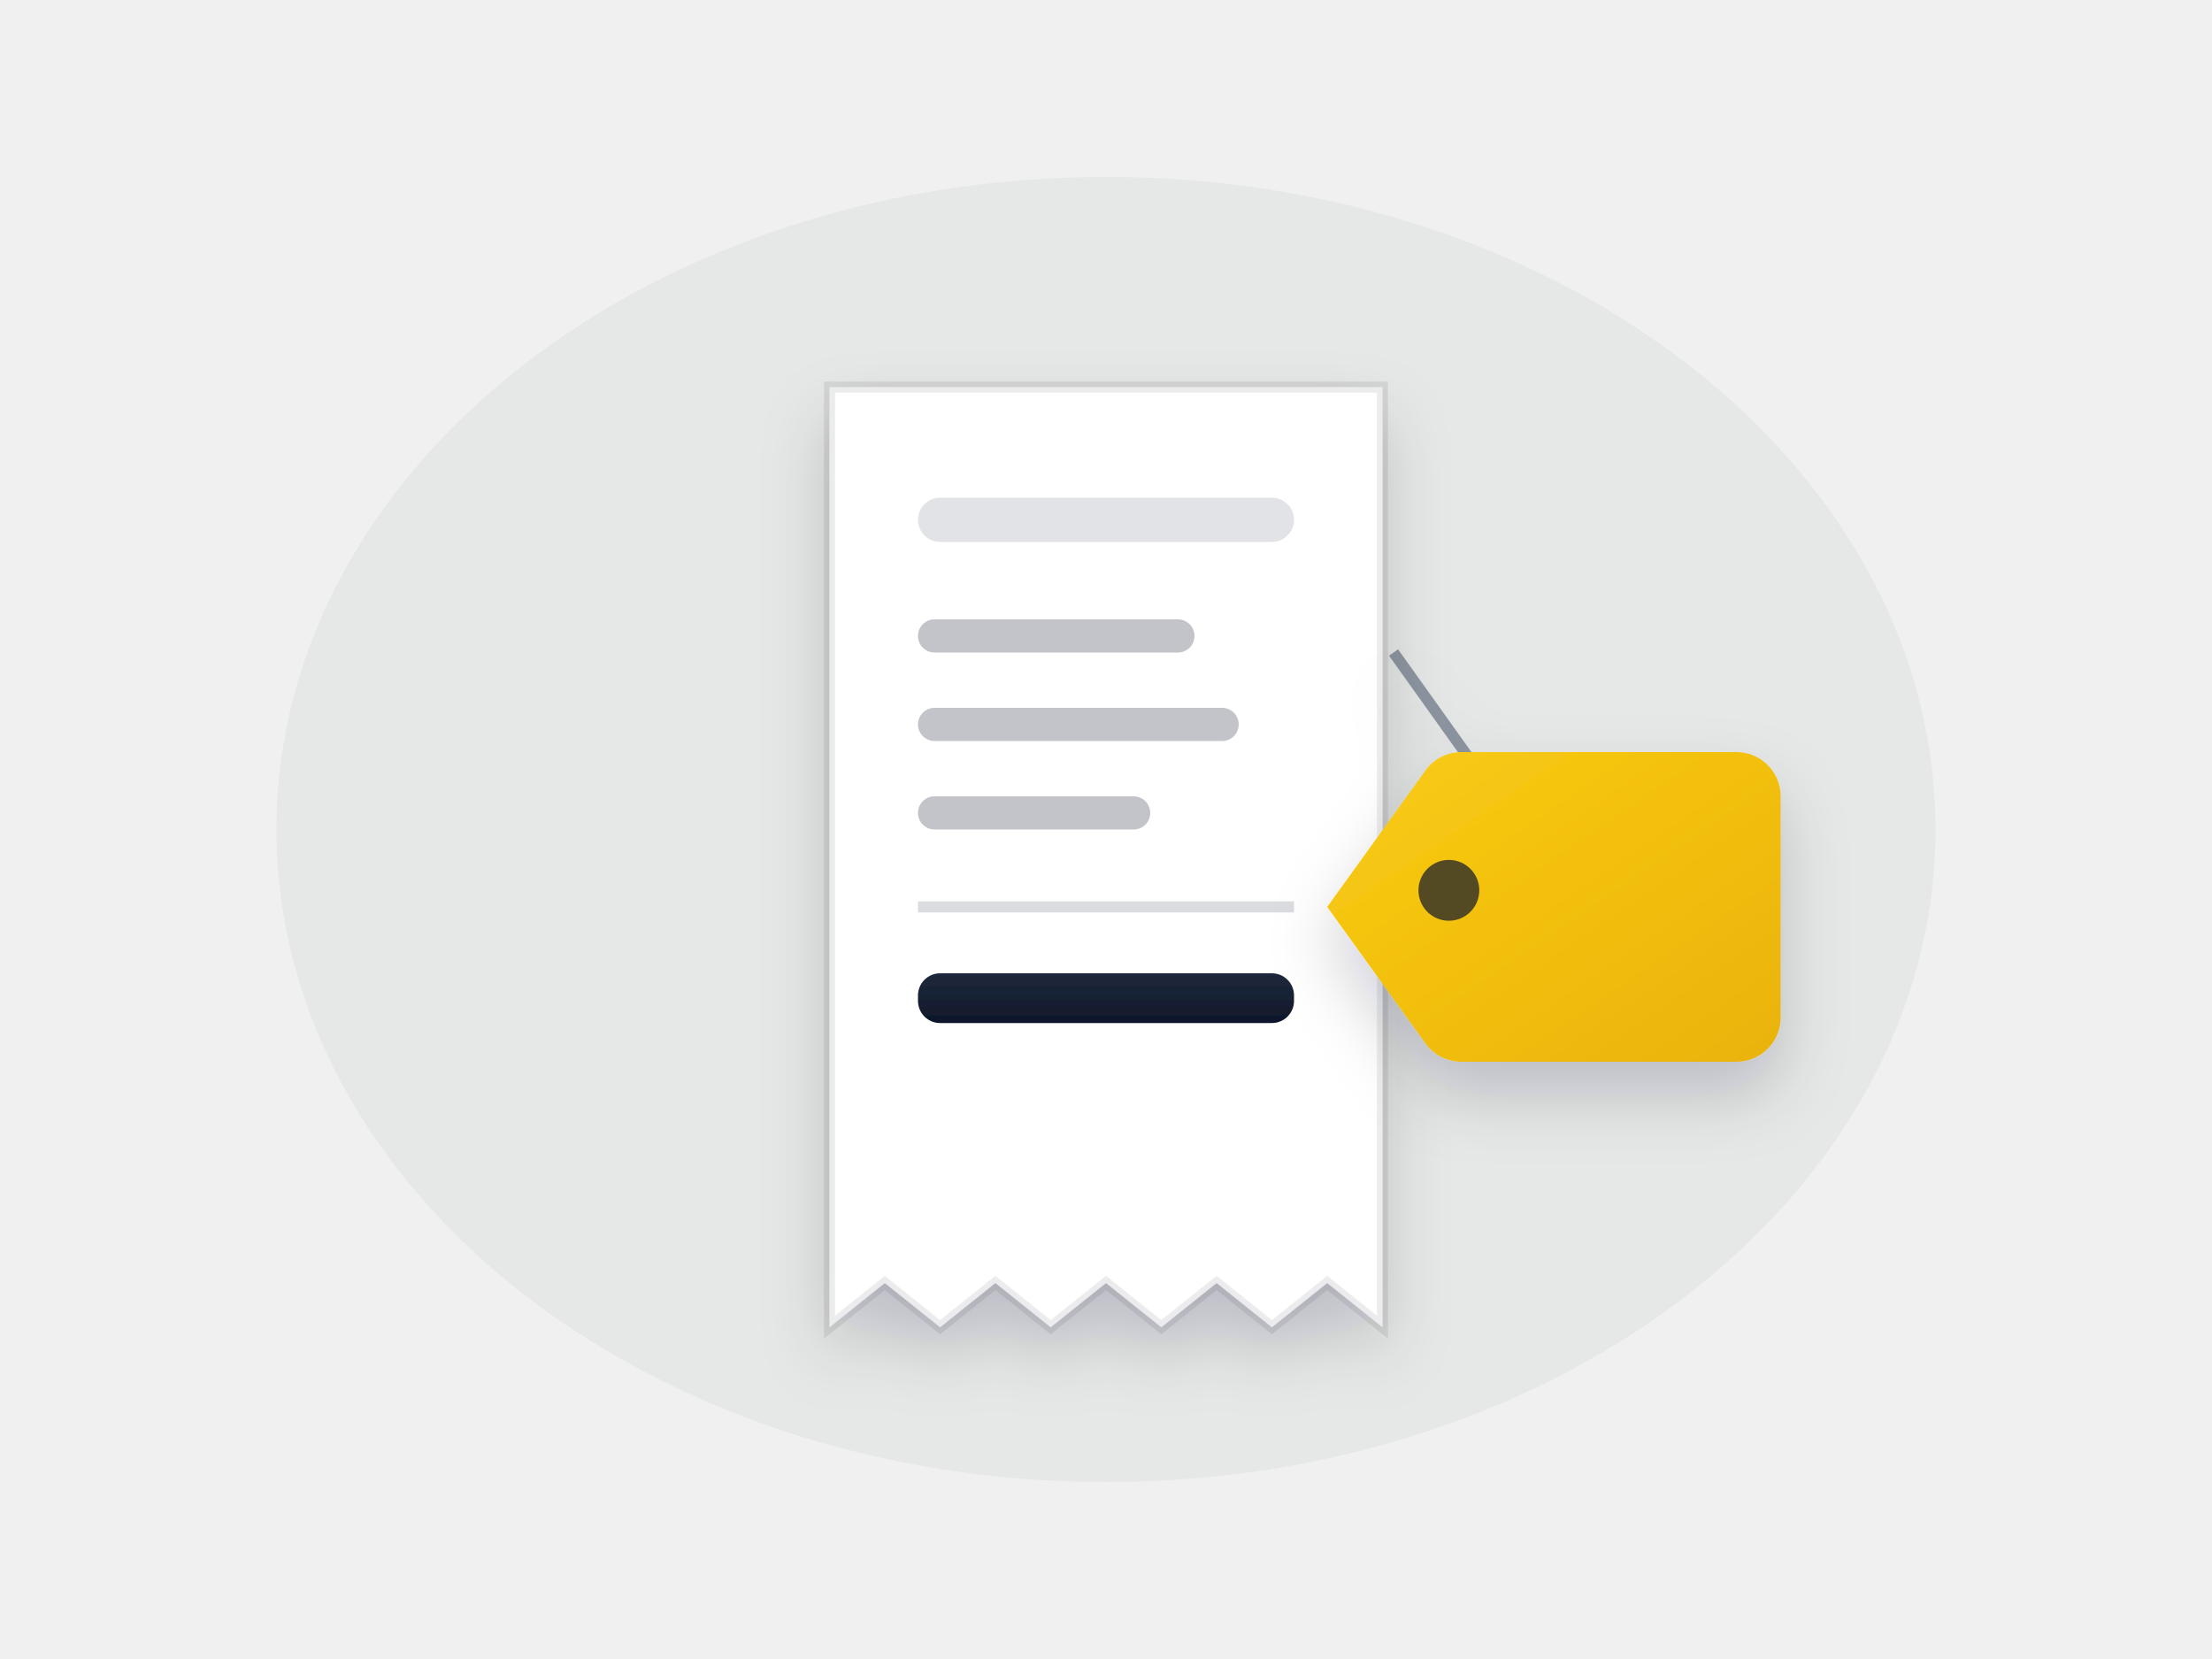
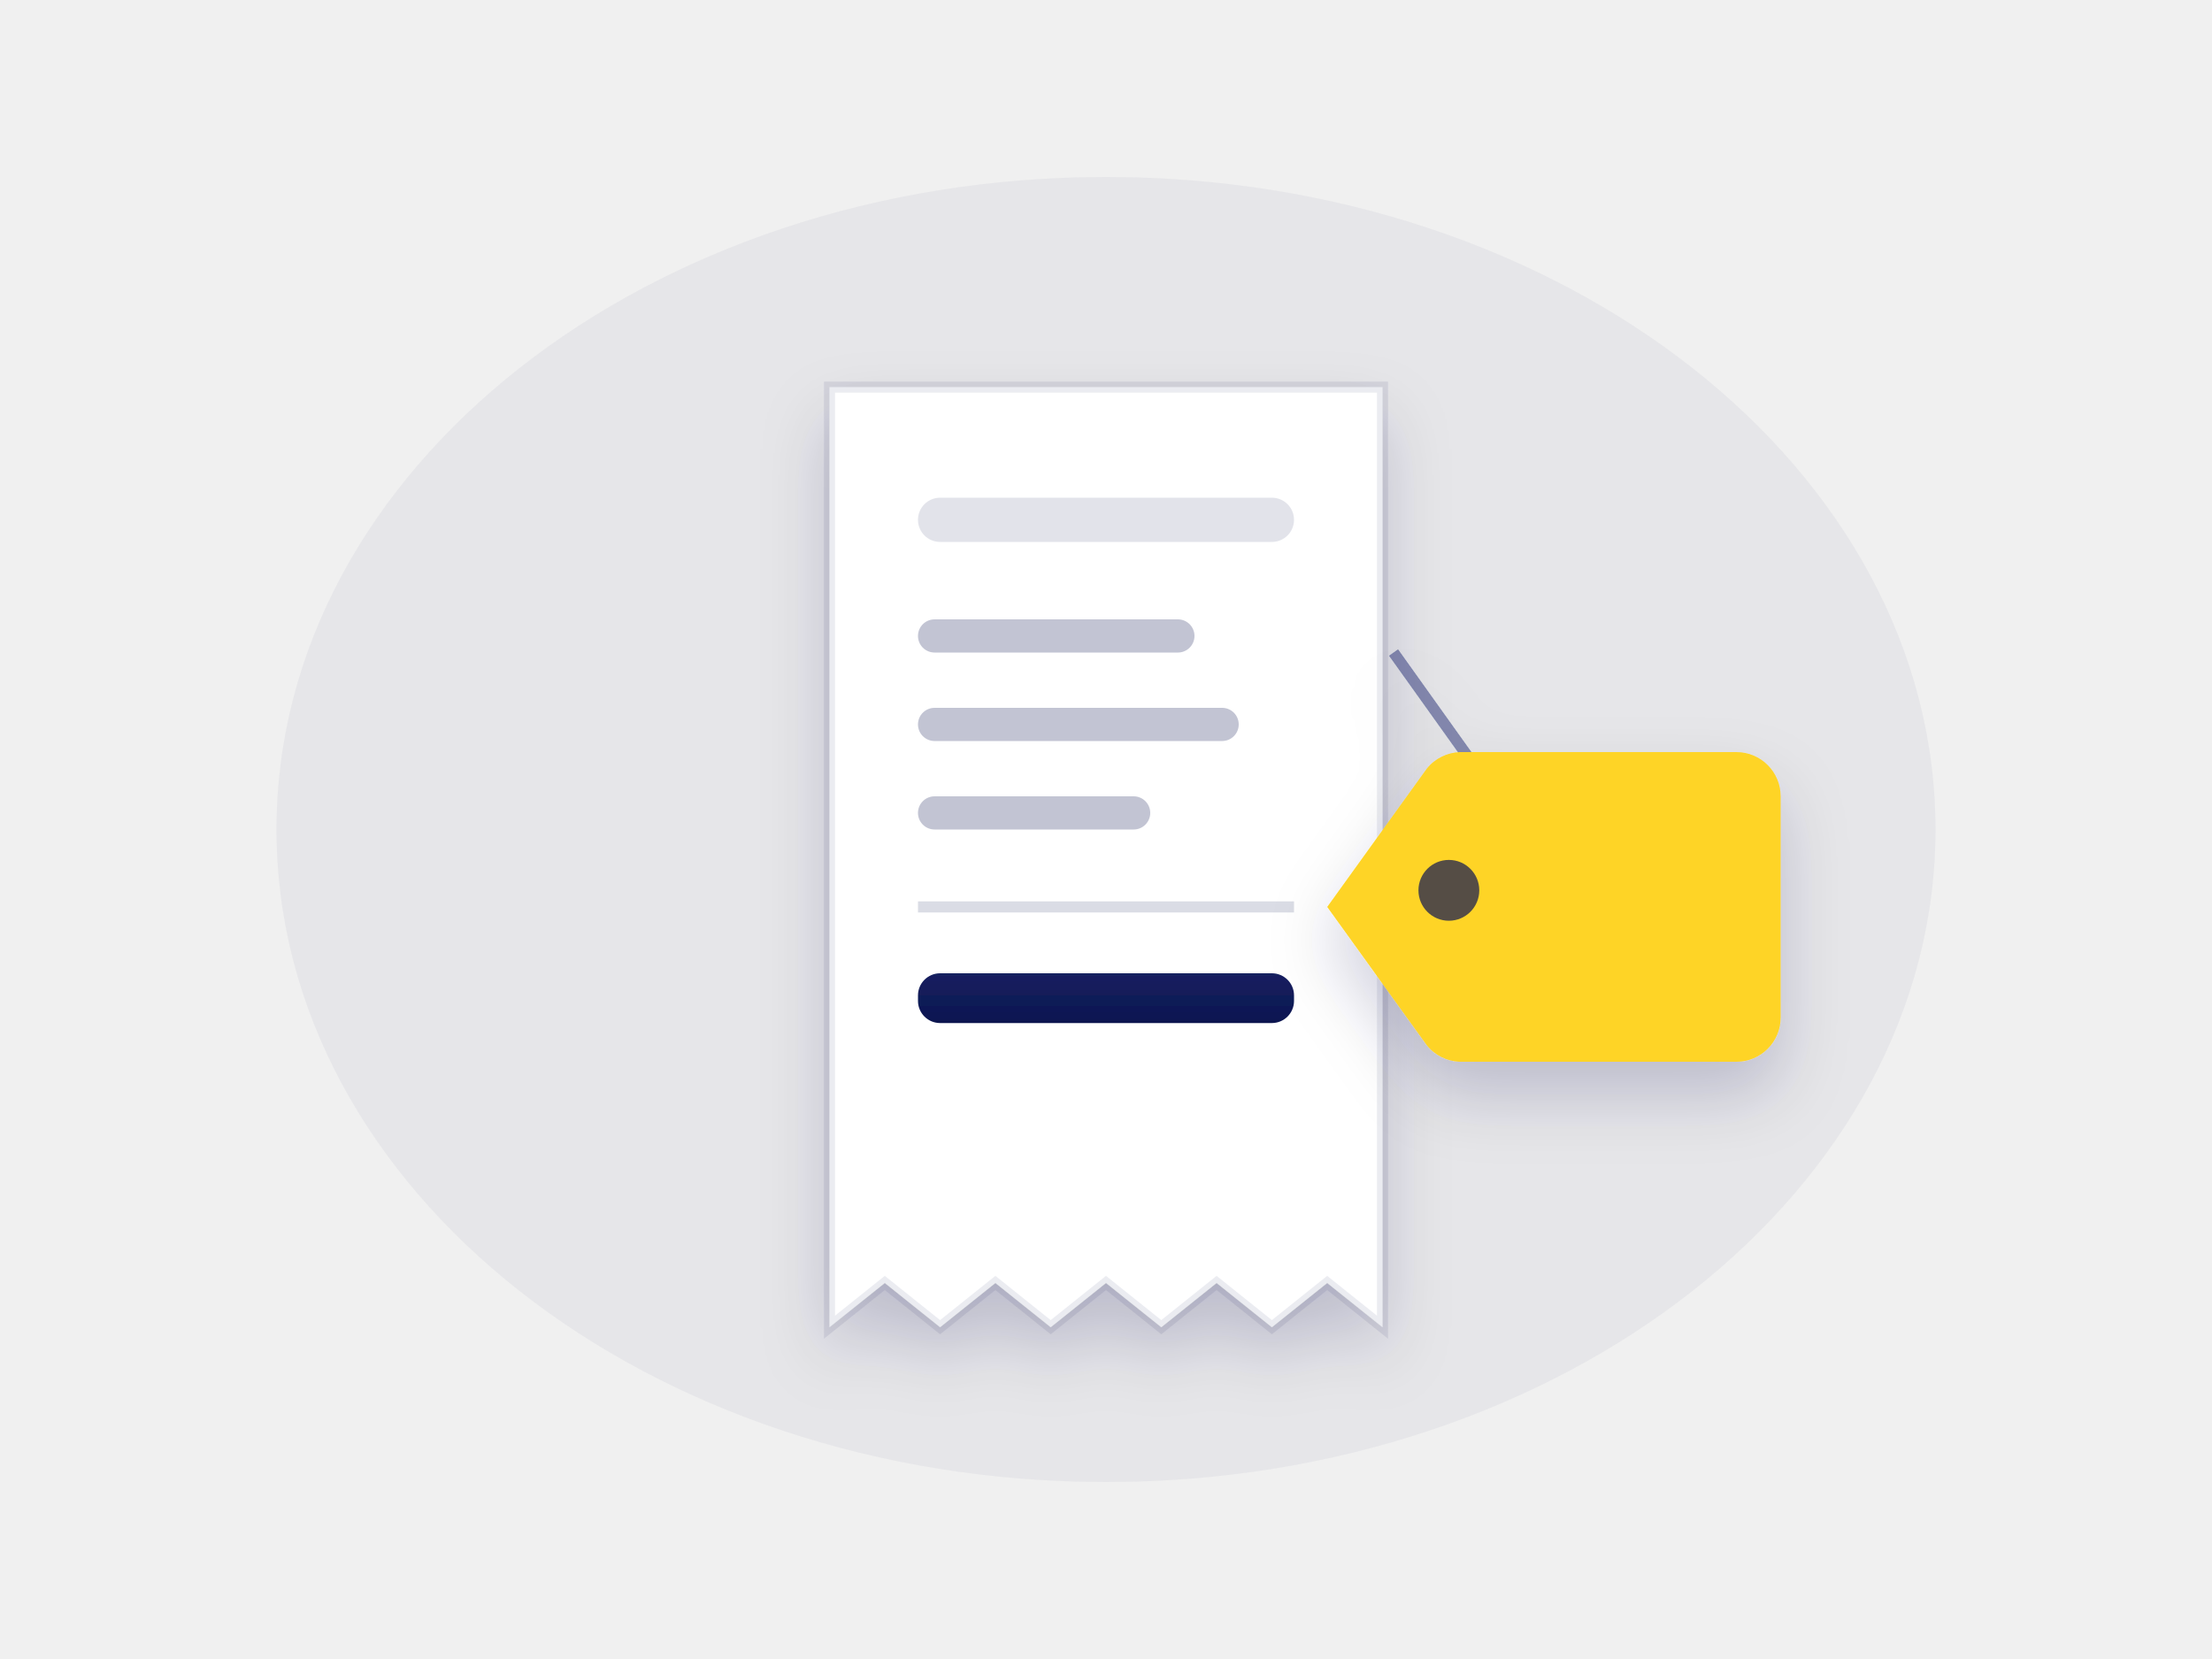
<svg xmlns="http://www.w3.org/2000/svg" viewBox="0 0 400 300" role="img">
  <defs>
    <linearGradient id="cog-navy" x1="0" y1="0" x2="0" y2="1">
-       <stop offset="0%" stop-color="#1e293b" />
-       <stop offset="100%" stop-color="#0f172a" />
+       <stop offset="0%" stop-color="#162060" />
+       <stop offset="100%" stop-color="#0C1650" />
    </linearGradient>
    <linearGradient id="cog-yellow" x1="0" y1="0" x2="1" y2="1">
-       <stop offset="0%" stop-color="#facc15" />
-       <stop offset="100%" stop-color="#eab308" />
+       <stop offset="0%" stop-color="#FED428" />
+       <stop offset="100%" stop-color="#FED428" />
    </linearGradient>
    <filter id="cog-shadow" x="-50%" y="-50%" width="200%" height="200%">
-       <feDropShadow dx="0" dy="6" stdDeviation="6" flood-color="#0f172a" flood-opacity="0.18" />
+       <feDropShadow dx="0" dy="6" stdDeviation="6" flood-color="#0C1650" flood-opacity="0.18" />
    </filter>
  </defs>
  <g id="backdrop">
-     <ellipse cx="200" cy="150" rx="150" ry="118" fill="#1e293b" fill-opacity="0.05" />
+     <ellipse cx="200" cy="150" rx="150" ry="118" fill="#162060" fill-opacity="0.05" />
  </g>
  <g id="receipt" filter="url(#cog-shadow)">
-     <path d="M150 70h100v170l-10-8-10 8-10-8-10 8-10-8-10 8-10-8-10 8-10-8-10 8V70Z" fill="#ffffff" stroke="#0f172a" stroke-opacity="0.08" stroke-width="2" />
-     <rect x="166" y="90" width="68" height="8" rx="4" fill="#0f172a" fill-opacity="0.12" />
-     <rect x="166" y="112" width="50" height="6" rx="3" fill="#0f172a" fill-opacity="0.25" />
-     <rect x="166" y="128" width="58" height="6" rx="3" fill="#0f172a" fill-opacity="0.25" />
-     <rect x="166" y="144" width="42" height="6" rx="3" fill="#0f172a" fill-opacity="0.25" />
-     <line x1="166" y1="164" x2="234" y2="164" stroke="#0f172a" stroke-opacity="0.15" stroke-width="2" />
+     <path d="M150 70h100v170l-10-8-10 8-10-8-10 8-10-8-10 8-10-8-10 8-10-8-10 8V70Z" fill="#ffffff" stroke="#0C1650" stroke-opacity="0.08" stroke-width="2" />
+     <rect x="166" y="90" width="68" height="8" rx="4" fill="#0C1650" fill-opacity="0.12" />
+     <rect x="166" y="112" width="50" height="6" rx="3" fill="#0C1650" fill-opacity="0.25" />
+     <rect x="166" y="128" width="58" height="6" rx="3" fill="#0C1650" fill-opacity="0.25" />
+     <rect x="166" y="144" width="42" height="6" rx="3" fill="#0C1650" fill-opacity="0.25" />
+     <line x1="166" y1="164" x2="234" y2="164" stroke="#0C1650" stroke-opacity="0.15" stroke-width="2" />
    <rect x="166" y="176" width="68" height="9" rx="4" fill="url(#cog-navy)" />
  </g>
  <g id="price-tag" filter="url(#cog-shadow)">
-     <line x1="252" y1="118" x2="272" y2="146" stroke="#334155" stroke-opacity="0.5" stroke-width="2" />
+     <line x1="252" y1="118" x2="272" y2="146" stroke="#1A2870" stroke-opacity="0.5" stroke-width="2" />
    <path d="M264 136h50a8 8 0 0 1 8 8v40a8 8 0 0 1-8 8h-50a8 8 0 0 1-6-3l-18-25 18-25a8 8 0 0 1 6-3Z" fill="url(#cog-yellow)" />
-     <circle cx="262" cy="161" r="5.5" fill="#0f172a" fill-opacity="0.7" />
+     <circle cx="262" cy="161" r="5.5" fill="#0C1650" fill-opacity="0.7" />
  </g>
</svg>
